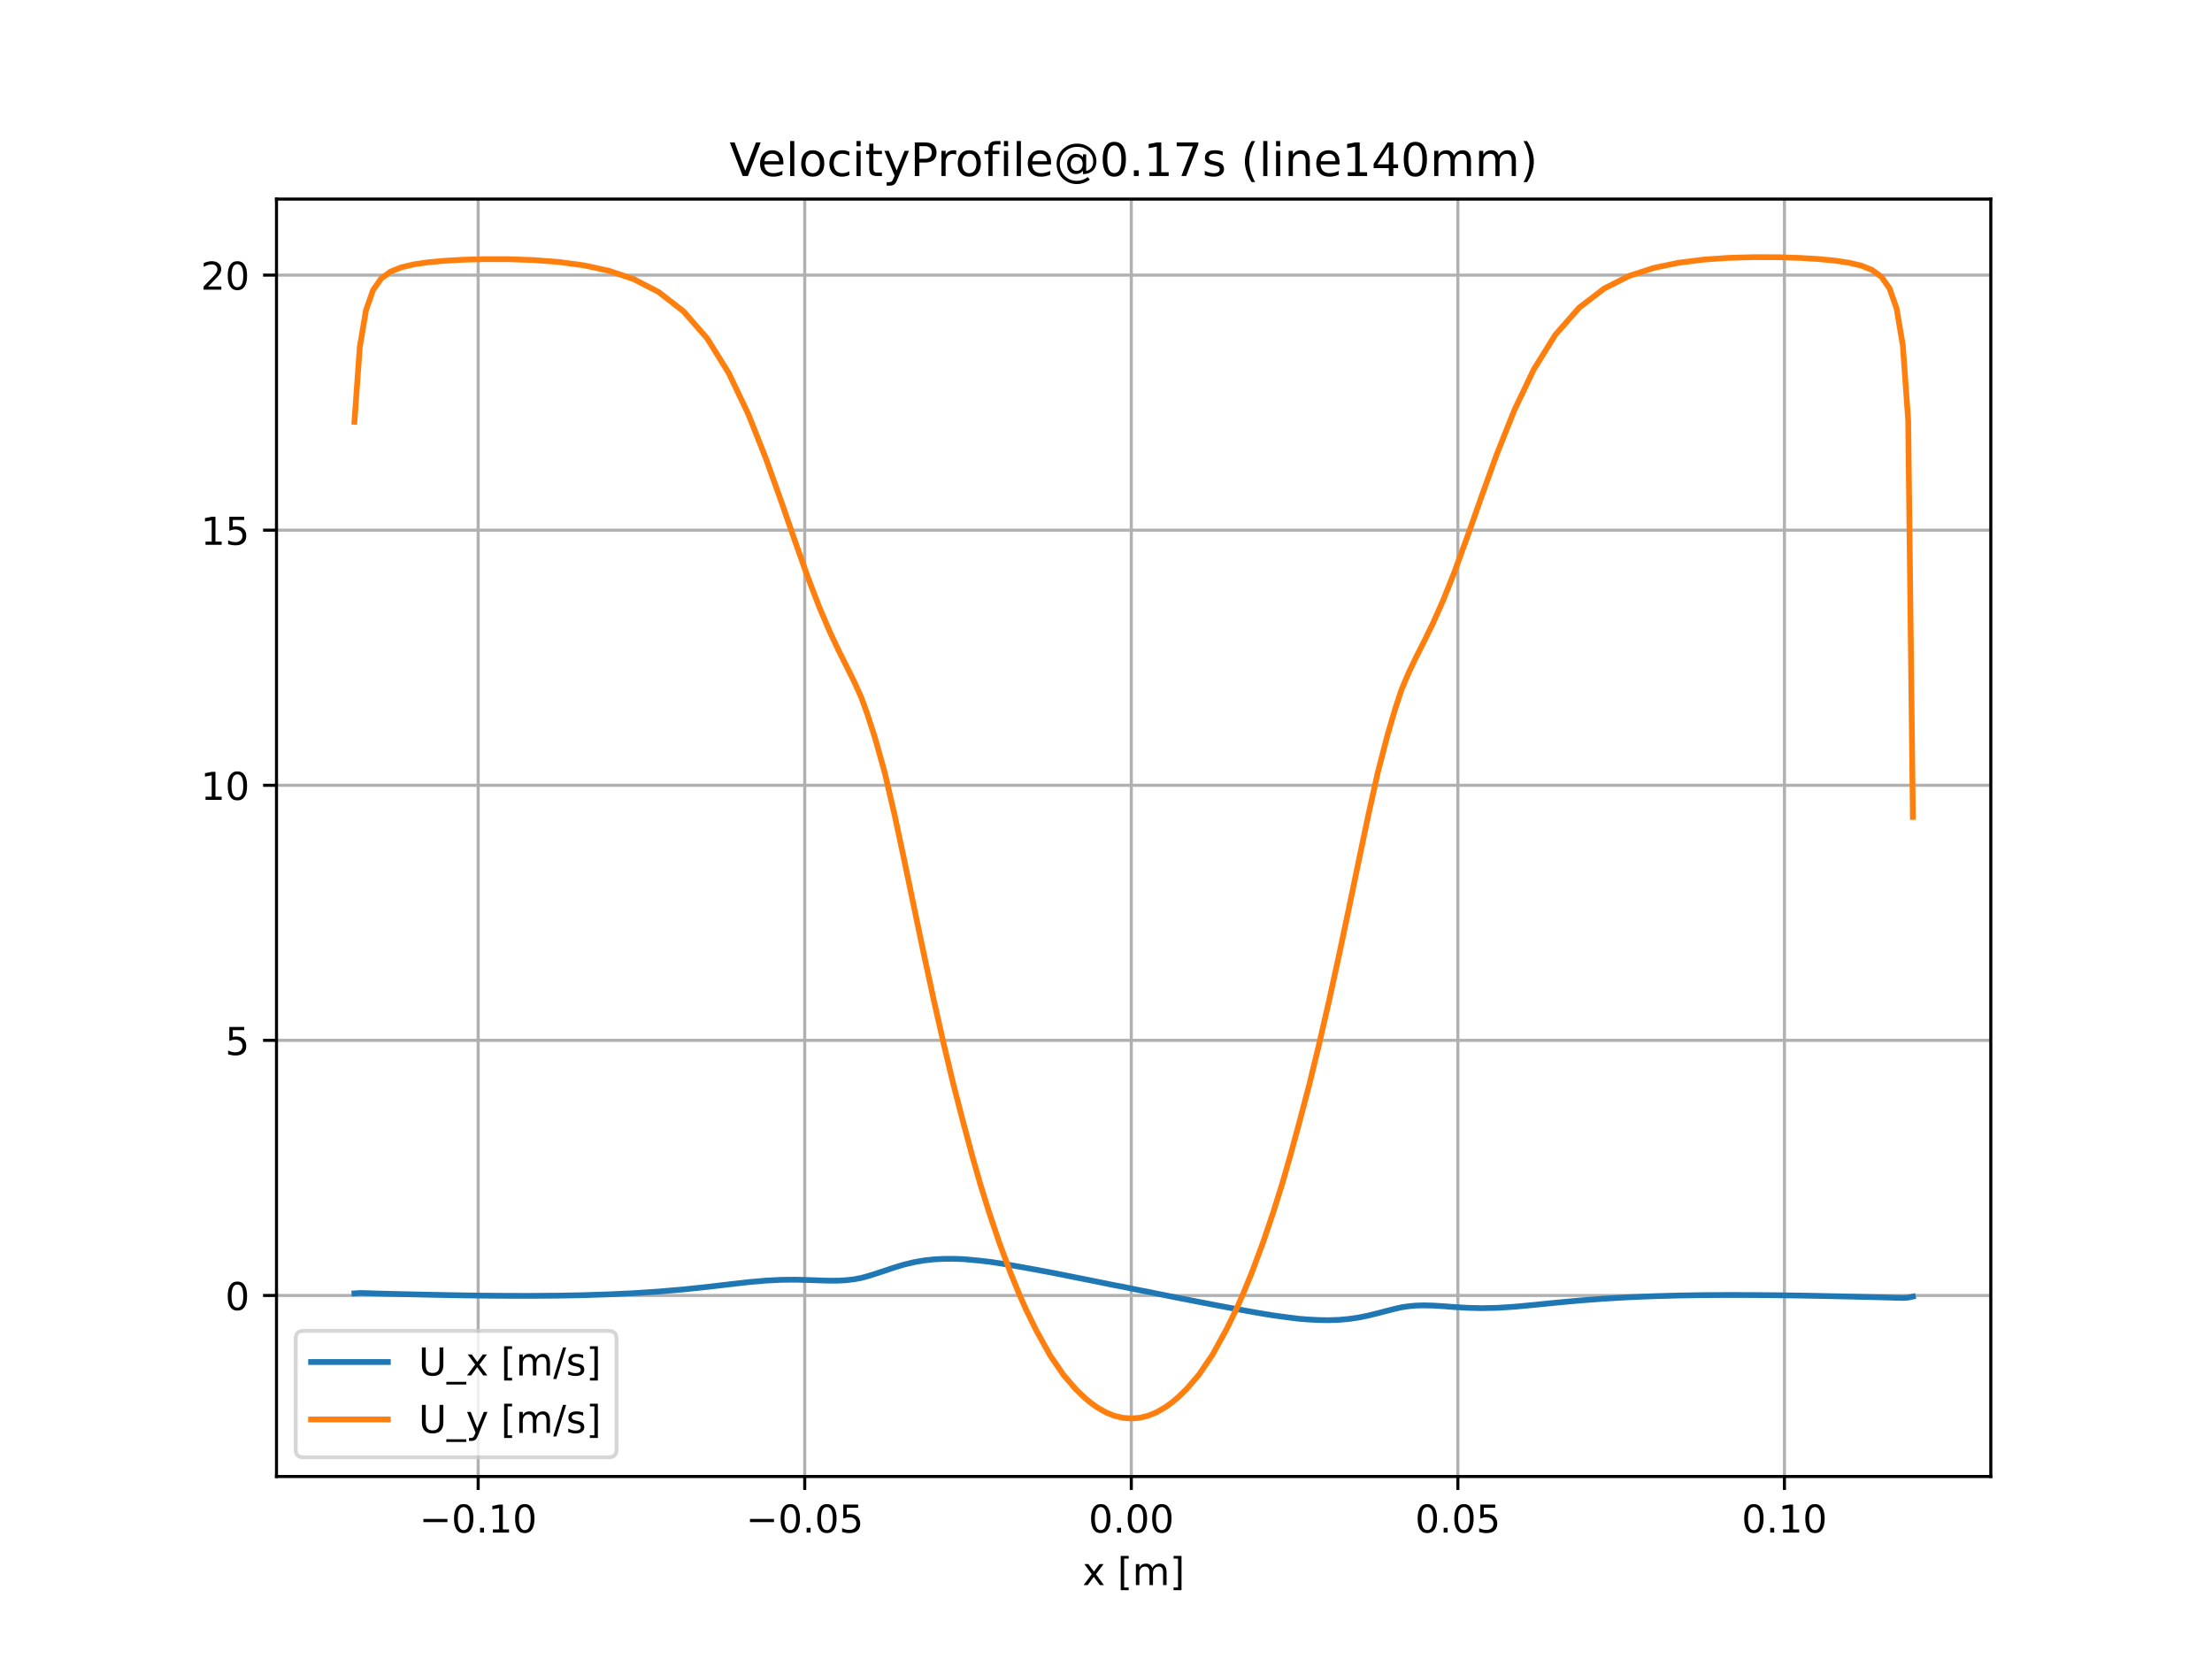
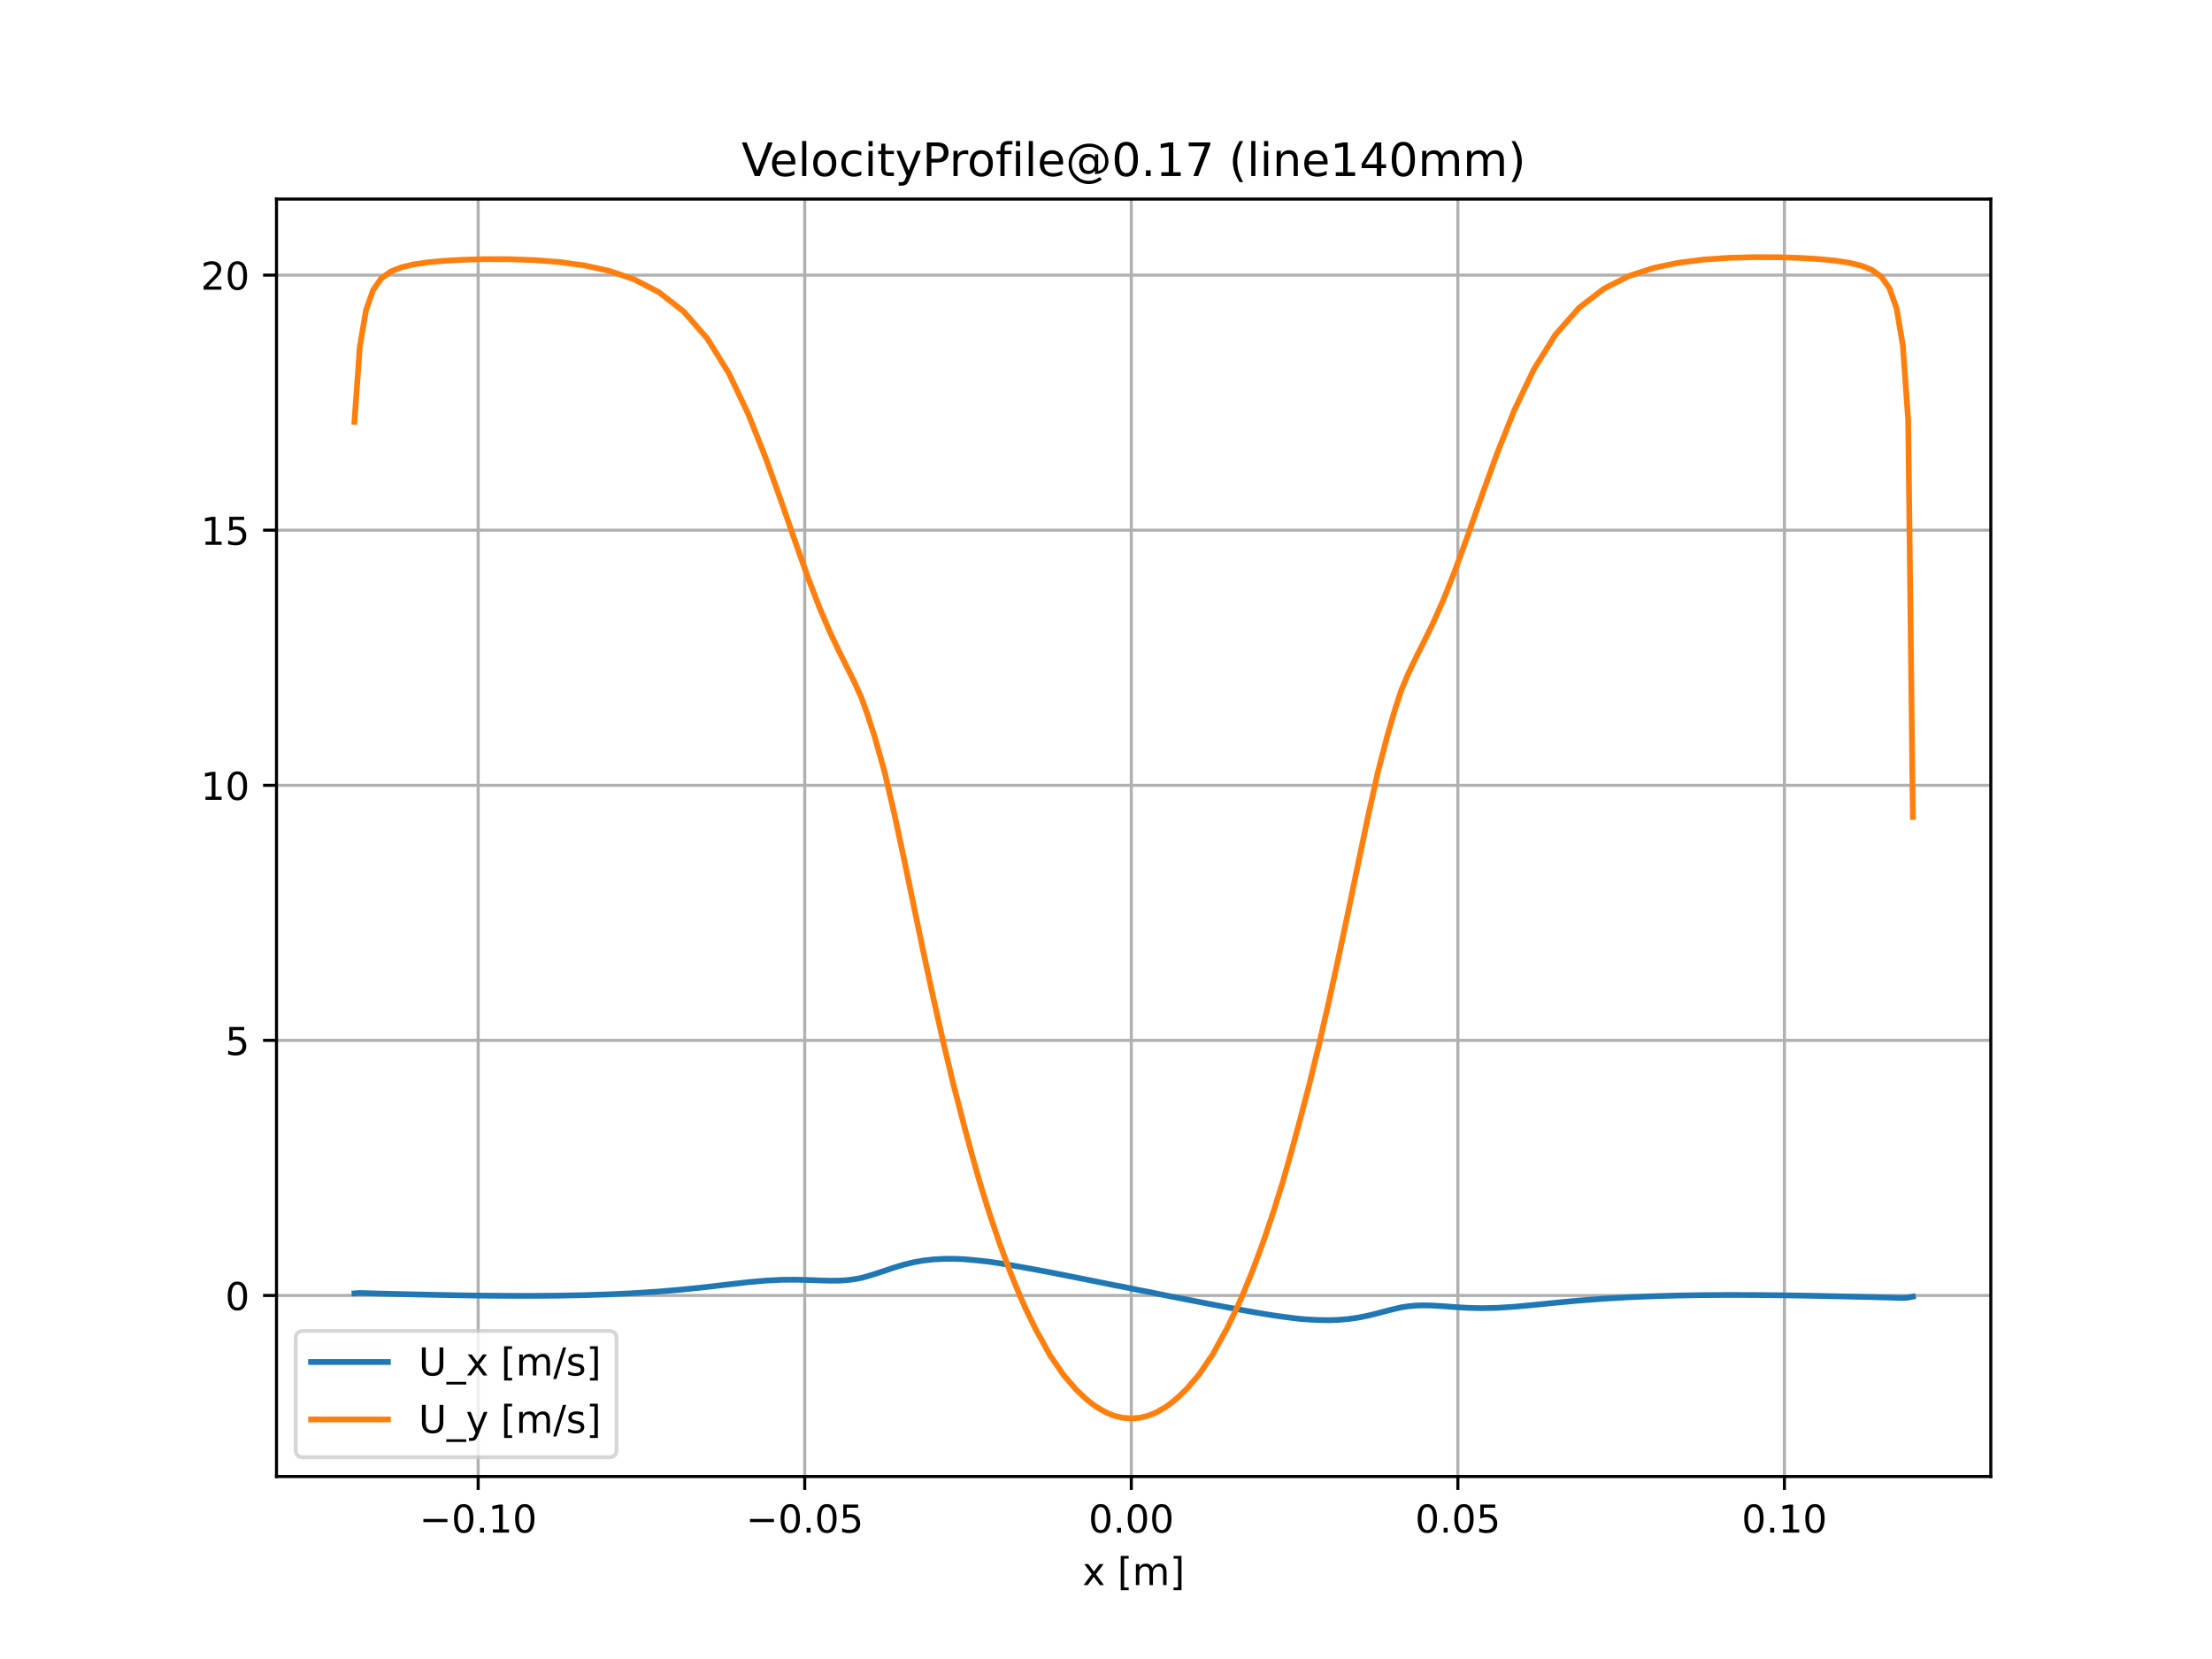
<svg xmlns="http://www.w3.org/2000/svg" xmlns:xlink="http://www.w3.org/1999/xlink" width="576pt" height="432pt" viewBox="0 0 576 432" version="1.1">
  <defs>
    <style type="text/css">*{stroke-linejoin: round; stroke-linecap: butt}</style>
  </defs>
  <g id="figure_1">
    <g id="patch_1">
      <path d="M 0 432  L 576 432  L 576 0  L 0 0  z " style="fill: #ffffff" />
    </g>
    <g id="axes_1">
      <g id="patch_2">
        <path d="M 72 384.48  L 518.4 384.48  L 518.4 51.84  L 72 51.84  z " style="fill: #ffffff" />
      </g>
      <g id="matplotlib.axis_1">
        <g id="xtick_1">
          <g id="line2d_1">
-             <path d="M 124.513 384.48  L 124.513 51.84  " clip-path="url(#p15e81d3654)" style="fill: none; stroke: #b0b0b0; stroke-width: 0.8; stroke-linecap: square" />
+             <path d="M 124.513 384.48  L 124.513 51.84  " clip-path="url(#p9b0227e7c5)" style="fill: none; stroke: #b0b0b0; stroke-width: 0.8; stroke-linecap: square" />
          </g>
          <g id="line2d_2">
            <defs>
-               <path id="m704de24eea" d="M 0 0  L 0 3.5  " style="stroke: #000000; stroke-width: 0.8" />
+               <path id="me07a067a09" d="M 0 0  L 0 3.5  " style="stroke: #000000; stroke-width: 0.8" />
            </defs>
            <g>
-               <use xlink:href="#m704de24eea" x="124.513" y="384.48" style="stroke: #000000; stroke-width: 0.8" />
+               <use xlink:href="#me07a067a09" x="124.513" y="384.48" style="stroke: #000000; stroke-width: 0.8" />
            </g>
          </g>
          <g id="text_1">
            <g transform="translate(109.1907 399.0784) scale(0.1 -0.1)">
              <defs>
                <path id="DejaVuSans-2212" d="M 678 2272  L 4684 2272  L 4684 1741  L 678 1741  L 678 2272  z " transform="scale(0.015625)" />
                <path id="DejaVuSans-30" d="M 2034 4250  Q 1547 4250 1301 3770  Q 1056 3291 1056 2328  Q 1056 1369 1301 889  Q 1547 409 2034 409  Q 2525 409 2770 889  Q 3016 1369 3016 2328  Q 3016 3291 2770 3770  Q 2525 4250 2034 4250  z M 2034 4750  Q 2819 4750 3233 4129  Q 3647 3509 3647 2328  Q 3647 1150 3233 529  Q 2819 -91 2034 -91  Q 1250 -91 836 529  Q 422 1150 422 2328  Q 422 3509 836 4129  Q 1250 4750 2034 4750  z " transform="scale(0.015625)" />
                <path id="DejaVuSans-2e" d="M 684 794  L 1344 794  L 1344 0  L 684 0  L 684 794  z " transform="scale(0.015625)" />
                <path id="DejaVuSans-31" d="M 794 531  L 1825 531  L 1825 4091  L 703 3866  L 703 4441  L 1819 4666  L 2450 4666  L 2450 531  L 3481 531  L 3481 0  L 794 0  L 794 531  z " transform="scale(0.015625)" />
              </defs>
              <use xlink:href="#DejaVuSans-2212" />
              <use xlink:href="#DejaVuSans-30" x="83.789" />
              <use xlink:href="#DejaVuSans-2e" x="147.412" />
              <use xlink:href="#DejaVuSans-31" x="179.199" />
              <use xlink:href="#DejaVuSans-30" x="242.822" />
            </g>
          </g>
        </g>
        <g id="xtick_2">
          <g id="line2d_3">
-             <path d="M 209.551 384.48  L 209.551 51.84  " clip-path="url(#p15e81d3654)" style="fill: none; stroke: #b0b0b0; stroke-width: 0.8; stroke-linecap: square" />
+             <path d="M 209.551 384.48  L 209.551 51.84  " clip-path="url(#p9b0227e7c5)" style="fill: none; stroke: #b0b0b0; stroke-width: 0.8; stroke-linecap: square" />
          </g>
          <g id="line2d_4">
            <g>
-               <use xlink:href="#m704de24eea" x="209.551" y="384.48" style="stroke: #000000; stroke-width: 0.8" />
+               <use xlink:href="#me07a067a09" x="209.551" y="384.48" style="stroke: #000000; stroke-width: 0.8" />
            </g>
          </g>
          <g id="text_2">
            <g transform="translate(194.2283 399.0784) scale(0.1 -0.1)">
              <defs>
                <path id="DejaVuSans-35" d="M 691 4666  L 3169 4666  L 3169 4134  L 1269 4134  L 1269 2991  Q 1406 3038 1543 3061  Q 1681 3084 1819 3084  Q 2600 3084 3056 2656  Q 3513 2228 3513 1497  Q 3513 744 3044 326  Q 2575 -91 1722 -91  Q 1428 -91 1123 -41  Q 819 9 494 109  L 494 744  Q 775 591 1075 516  Q 1375 441 1709 441  Q 2250 441 2565 725  Q 2881 1009 2881 1497  Q 2881 1984 2565 2268  Q 2250 2553 1709 2553  Q 1456 2553 1204 2497  Q 953 2441 691 2322  L 691 4666  z " transform="scale(0.015625)" />
              </defs>
              <use xlink:href="#DejaVuSans-2212" />
              <use xlink:href="#DejaVuSans-30" x="83.789" />
              <use xlink:href="#DejaVuSans-2e" x="147.412" />
              <use xlink:href="#DejaVuSans-30" x="179.199" />
              <use xlink:href="#DejaVuSans-35" x="242.822" />
            </g>
          </g>
        </g>
        <g id="xtick_3">
          <g id="line2d_5">
-             <path d="M 294.589 384.48  L 294.589 51.84  " clip-path="url(#p15e81d3654)" style="fill: none; stroke: #b0b0b0; stroke-width: 0.8; stroke-linecap: square" />
+             <path d="M 294.589 384.48  L 294.589 51.84  " clip-path="url(#p9b0227e7c5)" style="fill: none; stroke: #b0b0b0; stroke-width: 0.8; stroke-linecap: square" />
          </g>
          <g id="line2d_6">
            <g>
-               <use xlink:href="#m704de24eea" x="294.589" y="384.48" style="stroke: #000000; stroke-width: 0.8" />
+               <use xlink:href="#me07a067a09" x="294.589" y="384.48" style="stroke: #000000; stroke-width: 0.8" />
            </g>
          </g>
          <g id="text_3">
            <g transform="translate(283.4558 399.0784) scale(0.1 -0.1)">
              <use xlink:href="#DejaVuSans-30" />
              <use xlink:href="#DejaVuSans-2e" x="63.623" />
              <use xlink:href="#DejaVuSans-30" x="95.41" />
              <use xlink:href="#DejaVuSans-30" x="159.033" />
            </g>
          </g>
        </g>
        <g id="xtick_4">
          <g id="line2d_7">
-             <path d="M 379.626 384.48  L 379.626 51.84  " clip-path="url(#p15e81d3654)" style="fill: none; stroke: #b0b0b0; stroke-width: 0.8; stroke-linecap: square" />
+             <path d="M 379.626 384.48  L 379.626 51.84  " clip-path="url(#p9b0227e7c5)" style="fill: none; stroke: #b0b0b0; stroke-width: 0.8; stroke-linecap: square" />
          </g>
          <g id="line2d_8">
            <g>
-               <use xlink:href="#m704de24eea" x="379.626" y="384.48" style="stroke: #000000; stroke-width: 0.8" />
+               <use xlink:href="#me07a067a09" x="379.626" y="384.48" style="stroke: #000000; stroke-width: 0.8" />
            </g>
          </g>
          <g id="text_4">
            <g transform="translate(368.4934 399.0784) scale(0.1 -0.1)">
              <use xlink:href="#DejaVuSans-30" />
              <use xlink:href="#DejaVuSans-2e" x="63.623" />
              <use xlink:href="#DejaVuSans-30" x="95.41" />
              <use xlink:href="#DejaVuSans-35" x="159.033" />
            </g>
          </g>
        </g>
        <g id="xtick_5">
          <g id="line2d_9">
-             <path d="M 464.664 384.48  L 464.664 51.84  " clip-path="url(#p15e81d3654)" style="fill: none; stroke: #b0b0b0; stroke-width: 0.8; stroke-linecap: square" />
+             <path d="M 464.664 384.48  L 464.664 51.84  " clip-path="url(#p9b0227e7c5)" style="fill: none; stroke: #b0b0b0; stroke-width: 0.8; stroke-linecap: square" />
          </g>
          <g id="line2d_10">
            <g>
-               <use xlink:href="#m704de24eea" x="464.664" y="384.48" style="stroke: #000000; stroke-width: 0.8" />
+               <use xlink:href="#me07a067a09" x="464.664" y="384.48" style="stroke: #000000; stroke-width: 0.8" />
            </g>
          </g>
          <g id="text_5">
            <g transform="translate(453.531 399.0784) scale(0.1 -0.1)">
              <use xlink:href="#DejaVuSans-30" />
              <use xlink:href="#DejaVuSans-2e" x="63.623" />
              <use xlink:href="#DejaVuSans-31" x="95.41" />
              <use xlink:href="#DejaVuSans-30" x="159.033" />
            </g>
          </g>
        </g>
        <g id="text_6">
          <g transform="translate(281.8797 412.7566) scale(0.1 -0.1)">
            <defs>
              <path id="DejaVuSans-78" d="M 3513 3500  L 2247 1797  L 3578 0  L 2900 0  L 1881 1375  L 863 0  L 184 0  L 1544 1831  L 300 3500  L 978 3500  L 1906 2253  L 2834 3500  L 3513 3500  z " transform="scale(0.015625)" />
              <path id="DejaVuSans-20" transform="scale(0.015625)" />
              <path id="DejaVuSans-5b" d="M 550 4863  L 1875 4863  L 1875 4416  L 1125 4416  L 1125 -397  L 1875 -397  L 1875 -844  L 550 -844  L 550 4863  z " transform="scale(0.015625)" />
              <path id="DejaVuSans-6d" d="M 3328 2828  Q 3544 3216 3844 3400  Q 4144 3584 4550 3584  Q 5097 3584 5394 3201  Q 5691 2819 5691 2113  L 5691 0  L 5113 0  L 5113 2094  Q 5113 2597 4934 2840  Q 4756 3084 4391 3084  Q 3944 3084 3684 2787  Q 3425 2491 3425 1978  L 3425 0  L 2847 0  L 2847 2094  Q 2847 2600 2669 2842  Q 2491 3084 2119 3084  Q 1678 3084 1418 2786  Q 1159 2488 1159 1978  L 1159 0  L 581 0  L 581 3500  L 1159 3500  L 1159 2956  Q 1356 3278 1631 3431  Q 1906 3584 2284 3584  Q 2666 3584 2933 3390  Q 3200 3197 3328 2828  z " transform="scale(0.015625)" />
              <path id="DejaVuSans-5d" d="M 1947 4863  L 1947 -844  L 622 -844  L 622 -397  L 1369 -397  L 1369 4416  L 622 4416  L 622 4863  L 1947 4863  z " transform="scale(0.015625)" />
            </defs>
            <use xlink:href="#DejaVuSans-78" />
            <use xlink:href="#DejaVuSans-20" x="59.18" />
            <use xlink:href="#DejaVuSans-5b" x="90.967" />
            <use xlink:href="#DejaVuSans-6d" x="129.98" />
            <use xlink:href="#DejaVuSans-5d" x="227.393" />
          </g>
        </g>
      </g>
      <g id="matplotlib.axis_2">
        <g id="ytick_1">
          <g id="line2d_11">
-             <path d="M 72 337.335  L 518.4 337.335  " clip-path="url(#p15e81d3654)" style="fill: none; stroke: #b0b0b0; stroke-width: 0.8; stroke-linecap: square" />
+             <path d="M 72 337.335  L 518.4 337.335  " clip-path="url(#p9b0227e7c5)" style="fill: none; stroke: #b0b0b0; stroke-width: 0.8; stroke-linecap: square" />
          </g>
          <g id="line2d_12">
            <defs>
-               <path id="mb674dc8fd6" d="M 0 0  L -3.5 0  " style="stroke: #000000; stroke-width: 0.8" />
+               <path id="m9c653b5539" d="M 0 0  L -3.5 0  " style="stroke: #000000; stroke-width: 0.8" />
            </defs>
            <g>
-               <use xlink:href="#mb674dc8fd6" x="72" y="337.335" style="stroke: #000000; stroke-width: 0.8" />
+               <use xlink:href="#m9c653b5539" x="72" y="337.335" style="stroke: #000000; stroke-width: 0.8" />
            </g>
          </g>
          <g id="text_7">
            <g transform="translate(58.6375 341.1339) scale(0.1 -0.1)">
              <use xlink:href="#DejaVuSans-30" />
            </g>
          </g>
        </g>
        <g id="ytick_2">
          <g id="line2d_13">
-             <path d="M 72 270.909  L 518.4 270.909  " clip-path="url(#p15e81d3654)" style="fill: none; stroke: #b0b0b0; stroke-width: 0.8; stroke-linecap: square" />
+             <path d="M 72 270.909  L 518.4 270.909  " clip-path="url(#p9b0227e7c5)" style="fill: none; stroke: #b0b0b0; stroke-width: 0.8; stroke-linecap: square" />
          </g>
          <g id="line2d_14">
            <g>
-               <use xlink:href="#mb674dc8fd6" x="72" y="270.909" style="stroke: #000000; stroke-width: 0.8" />
+               <use xlink:href="#m9c653b5539" x="72" y="270.909" style="stroke: #000000; stroke-width: 0.8" />
            </g>
          </g>
          <g id="text_8">
            <g transform="translate(58.6375 274.7086) scale(0.1 -0.1)">
              <use xlink:href="#DejaVuSans-35" />
            </g>
          </g>
        </g>
        <g id="ytick_3">
          <g id="line2d_15">
-             <path d="M 72 204.484  L 518.4 204.484  " clip-path="url(#p15e81d3654)" style="fill: none; stroke: #b0b0b0; stroke-width: 0.8; stroke-linecap: square" />
+             <path d="M 72 204.484  L 518.4 204.484  " clip-path="url(#p9b0227e7c5)" style="fill: none; stroke: #b0b0b0; stroke-width: 0.8; stroke-linecap: square" />
          </g>
          <g id="line2d_16">
            <g>
-               <use xlink:href="#mb674dc8fd6" x="72" y="204.484" style="stroke: #000000; stroke-width: 0.8" />
+               <use xlink:href="#m9c653b5539" x="72" y="204.484" style="stroke: #000000; stroke-width: 0.8" />
            </g>
          </g>
          <g id="text_9">
            <g transform="translate(52.275 208.2834) scale(0.1 -0.1)">
              <use xlink:href="#DejaVuSans-31" />
              <use xlink:href="#DejaVuSans-30" x="63.623" />
            </g>
          </g>
        </g>
        <g id="ytick_4">
          <g id="line2d_17">
-             <path d="M 72 138.059  L 518.4 138.059  " clip-path="url(#p15e81d3654)" style="fill: none; stroke: #b0b0b0; stroke-width: 0.8; stroke-linecap: square" />
+             <path d="M 72 138.059  L 518.4 138.059  " clip-path="url(#p9b0227e7c5)" style="fill: none; stroke: #b0b0b0; stroke-width: 0.8; stroke-linecap: square" />
          </g>
          <g id="line2d_18">
            <g>
-               <use xlink:href="#mb674dc8fd6" x="72" y="138.059" style="stroke: #000000; stroke-width: 0.8" />
+               <use xlink:href="#m9c653b5539" x="72" y="138.059" style="stroke: #000000; stroke-width: 0.8" />
            </g>
          </g>
          <g id="text_10">
            <g transform="translate(52.275 141.8581) scale(0.1 -0.1)">
              <use xlink:href="#DejaVuSans-31" />
              <use xlink:href="#DejaVuSans-35" x="63.623" />
            </g>
          </g>
        </g>
        <g id="ytick_5">
          <g id="line2d_19">
-             <path d="M 72 71.634  L 518.4 71.634  " clip-path="url(#p15e81d3654)" style="fill: none; stroke: #b0b0b0; stroke-width: 0.8; stroke-linecap: square" />
+             <path d="M 72 71.634  L 518.4 71.634  " clip-path="url(#p9b0227e7c5)" style="fill: none; stroke: #b0b0b0; stroke-width: 0.8; stroke-linecap: square" />
          </g>
          <g id="line2d_20">
            <g>
-               <use xlink:href="#mb674dc8fd6" x="72" y="71.634" style="stroke: #000000; stroke-width: 0.8" />
+               <use xlink:href="#m9c653b5539" x="72" y="71.634" style="stroke: #000000; stroke-width: 0.8" />
            </g>
          </g>
          <g id="text_11">
            <g transform="translate(52.275 75.4329) scale(0.1 -0.1)">
              <defs>
                <path id="DejaVuSans-32" d="M 1228 531  L 3431 531  L 3431 0  L 469 0  L 469 531  Q 828 903 1448 1529  Q 2069 2156 2228 2338  Q 2531 2678 2651 2914  Q 2772 3150 2772 3378  Q 2772 3750 2511 3984  Q 2250 4219 1831 4219  Q 1534 4219 1204 4116  Q 875 4013 500 3803  L 500 4441  Q 881 4594 1212 4672  Q 1544 4750 1819 4750  Q 2544 4750 2975 4387  Q 3406 4025 3406 3419  Q 3406 3131 3298 2873  Q 3191 2616 2906 2266  Q 2828 2175 2409 1742  Q 1991 1309 1228 531  z " transform="scale(0.015625)" />
              </defs>
              <use xlink:href="#DejaVuSans-32" />
              <use xlink:href="#DejaVuSans-30" x="63.623" />
            </g>
          </g>
        </g>
      </g>
      <g id="line2d_21">
-         <path d="M 92.291 336.792  L 93.694 336.698  L 95.305 336.735  L 97.153 336.797  L 99.276 336.855  L 101.711 336.917  L 104.507 336.984  L 107.715 337.057  L 111.397 337.138  L 115.625 337.223  L 120.477 337.307  L 126.045 337.383  L 132.436 337.432  L 139.091 337.436  L 145.57 337.381  L 152.049 337.256  L 158.528 337.049  L 165.008 336.743  L 171.487 336.318  L 177.966 335.763  L 184.164 335.111  L 189.781 334.45  L 194.831 333.877  L 199.37 333.471  L 203.45 333.264  L 207.117 333.232  L 210.413 333.311  L 213.376 333.422  L 216.039 333.494  L 218.432 333.475  L 220.584 333.344  L 222.518 333.103  L 224.256 332.774  L 225.819 332.353  L 227.834 331.731  L 230.385 330.894  L 232.936 330.033  L 235.487 329.274  L 238.039 328.665  L 240.59 328.222  L 243.141 327.94  L 245.692 327.805  L 248.243 327.788  L 250.794 327.876  L 253.091 328.08  L 255.24 328.285  L 257.609 328.552  L 260.222 328.941  L 263.105 329.427  L 265.493 329.851  L 267.16 330.152  L 269.79 330.627  L 273.475 331.315  L 276.994 332.011  L 280.179 332.65  L 282.489 333.11  L 283.858 333.384  L 285.671 333.748  L 288.033 334.224  L 290.171 334.662  L 292.321 335.054  L 294.589 335.524  L 296.856 335.988  L 299.012 336.386  L 301.16 336.835  L 303.529 337.314  L 305.332 337.674  L 306.703 337.944  L 309.025 338.395  L 312.204 339.01  L 315.71 339.689  L 319.396 340.393  L 322.025 340.875  L 323.697 341.182  L 326.099 341.614  L 328.982 342.111  L 331.592 342.528  L 333.954 342.859  L 336.092 343.139  L 338.383 343.417  L 340.934 343.614  L 343.485 343.738  L 346.036 343.773  L 348.587 343.688  L 351.139 343.468  L 353.69 343.1  L 356.241 342.586  L 358.792 341.951  L 361.343 341.292  L 363.358 340.78  L 364.921 340.427  L 366.659 340.157  L 368.593 339.975  L 370.745 339.909  L 373.138 339.968  L 375.801 340.133  L 378.764 340.352  L 382.06 340.551  L 385.727 340.643  L 389.807 340.56  L 394.346 340.271  L 399.396 339.804  L 405.013 339.235  L 411.212 338.661  L 417.691 338.17  L 424.17 337.795  L 430.649 337.527  L 437.128 337.35  L 443.607 337.249  L 450.086 337.211  L 456.742 337.228  L 463.133 337.284  L 468.701 337.365  L 473.554 337.452  L 477.782 337.539  L 481.464 337.62  L 484.673 337.695  L 487.467 337.762  L 489.903 337.824  L 492.026 337.882  L 493.874 337.943  L 495.485 337.979  L 496.888 337.883  L 498.109 337.623  " clip-path="url(#p15e81d3654)" style="fill: none; stroke: #1f77b4; stroke-width: 1.5; stroke-linecap: square" />
+         <path d="M 92.291 336.792  L 93.694 336.698  L 95.305 336.735  L 97.153 336.797  L 99.276 336.855  L 101.711 336.917  L 104.507 336.984  L 107.715 337.057  L 111.397 337.138  L 115.625 337.223  L 120.477 337.307  L 126.045 337.383  L 132.436 337.432  L 139.091 337.436  L 145.57 337.381  L 152.049 337.256  L 158.528 337.049  L 165.008 336.743  L 171.487 336.318  L 177.966 335.763  L 184.164 335.111  L 189.781 334.45  L 194.831 333.877  L 199.37 333.471  L 203.45 333.264  L 207.117 333.232  L 210.413 333.311  L 213.376 333.422  L 216.039 333.494  L 218.432 333.475  L 220.584 333.344  L 222.518 333.103  L 224.256 332.774  L 225.819 332.353  L 227.834 331.731  L 230.385 330.894  L 232.936 330.033  L 235.487 329.274  L 238.039 328.665  L 240.59 328.222  L 243.141 327.94  L 245.692 327.805  L 248.243 327.788  L 250.794 327.876  L 253.091 328.08  L 255.24 328.285  L 257.609 328.552  L 260.222 328.941  L 263.105 329.427  L 265.493 329.851  L 267.16 330.152  L 269.79 330.627  L 273.475 331.315  L 276.994 332.011  L 280.179 332.65  L 282.489 333.11  L 283.858 333.384  L 285.671 333.748  L 288.033 334.224  L 290.171 334.662  L 292.321 335.054  L 294.589 335.524  L 296.856 335.988  L 299.012 336.386  L 301.16 336.835  L 303.529 337.314  L 305.332 337.674  L 306.703 337.944  L 309.025 338.395  L 312.204 339.01  L 315.71 339.689  L 319.396 340.393  L 322.025 340.875  L 323.697 341.182  L 326.099 341.614  L 328.982 342.111  L 331.592 342.528  L 333.954 342.859  L 336.092 343.139  L 338.383 343.417  L 340.934 343.614  L 343.485 343.738  L 346.036 343.773  L 348.587 343.688  L 351.139 343.468  L 353.69 343.1  L 356.241 342.586  L 358.792 341.951  L 361.343 341.292  L 363.358 340.78  L 364.921 340.427  L 366.659 340.157  L 368.593 339.975  L 370.745 339.909  L 373.138 339.968  L 375.801 340.133  L 378.764 340.352  L 382.06 340.551  L 385.727 340.643  L 389.807 340.56  L 394.346 340.271  L 399.396 339.804  L 405.013 339.235  L 411.212 338.661  L 417.691 338.17  L 424.17 337.795  L 430.649 337.527  L 437.128 337.35  L 443.607 337.249  L 450.086 337.211  L 456.742 337.228  L 463.133 337.284  L 468.701 337.365  L 473.554 337.452  L 477.782 337.539  L 481.464 337.62  L 484.673 337.695  L 487.467 337.762  L 489.903 337.824  L 492.026 337.882  L 493.874 337.943  L 495.485 337.979  L 496.888 337.883  L 498.109 337.623  " clip-path="url(#p9b0227e7c5)" style="fill: none; stroke: #1f77b4; stroke-width: 1.5; stroke-linecap: square" />
      </g>
      <g id="line2d_22">
-         <path d="M 92.291 109.845  L 93.694 90.324  L 95.305 80.788  L 97.153 75.526  L 99.276 72.509  L 101.711 70.729  L 104.507 69.61  L 107.715 68.853  L 111.397 68.311  L 115.625 67.917  L 120.477 67.64  L 126.045 67.483  L 132.436 67.495  L 139.091 67.725  L 145.57 68.223  L 152.049 69.095  L 158.528 70.499  L 165.008 72.683  L 171.487 76.027  L 177.966 81.057  L 184.164 88.139  L 189.781 97.182  L 194.831 107.78  L 199.37 119.214  L 203.45 130.609  L 207.117 141.194  L 210.413 150.455  L 213.376 158.175  L 216.039 164.427  L 218.432 169.498  L 220.584 173.788  L 222.518 177.702  L 224.256 181.55  L 225.819 185.845  L 227.834 192.076  L 230.385 201.176  L 232.936 212.149  L 235.487 224.082  L 238.039 236.363  L 240.59 248.549  L 243.141 260.36  L 245.692 271.637  L 248.243 282.299  L 250.794 292.138  L 253.091 300.692  L 255.24 308.255  L 257.609 315.851  L 260.222 323.598  L 263.105 331.354  L 265.493 337.189  L 267.16 340.955  L 269.79 346.323  L 273.475 352.986  L 276.994 358.107  L 280.179 361.793  L 282.489 364.004  L 283.858 365.152  L 285.671 366.462  L 288.033 367.81  L 290.171 368.668  L 292.321 369.187  L 294.589 369.36  L 296.856 369.174  L 299.012 368.637  L 301.16 367.758  L 303.529 366.386  L 305.332 365.069  L 306.703 363.907  L 309.025 361.664  L 312.204 357.953  L 315.71 352.814  L 319.396 346.11  L 322.025 340.722  L 323.697 336.931  L 326.099 331.047  L 328.982 323.282  L 331.592 315.563  L 333.954 308.029  L 336.092 300.562  L 338.383 292.131  L 340.934 282.432  L 343.485 271.931  L 346.036 260.822  L 348.587 249.163  L 351.139 237.069  L 353.69 224.752  L 356.241 212.576  L 358.792 201.09  L 361.343 191.283  L 363.358 184.42  L 364.921 179.677  L 366.659 175.523  L 368.593 171.462  L 370.745 167.197  L 373.138 162.299  L 375.801 156.31  L 378.764 148.873  L 382.06 139.86  L 385.727 129.456  L 389.807 118.167  L 394.346 106.782  L 399.396 96.2  L 405.013 87.173  L 411.212 80.127  L 417.691 75.152  L 424.17 71.873  L 430.649 69.755  L 437.128 68.413  L 443.607 67.598  L 450.086 67.147  L 456.742 66.96  L 463.133 66.983  L 468.701 67.162  L 473.554 67.454  L 477.782 67.861  L 481.464 68.409  L 484.673 69.171  L 487.467 70.292  L 489.903 72.072  L 492.026 75.086  L 493.874 80.343  L 495.485 89.882  L 496.888 109.427  L 498.109 212.736  " clip-path="url(#p15e81d3654)" style="fill: none; stroke: #ff7f0e; stroke-width: 1.5; stroke-linecap: square" />
+         <path d="M 92.291 109.845  L 93.694 90.324  L 95.305 80.788  L 97.153 75.526  L 99.276 72.509  L 101.711 70.729  L 104.507 69.61  L 107.715 68.853  L 111.397 68.311  L 115.625 67.917  L 120.477 67.64  L 126.045 67.483  L 132.436 67.495  L 139.091 67.725  L 145.57 68.223  L 152.049 69.095  L 158.528 70.499  L 165.008 72.683  L 171.487 76.027  L 177.966 81.057  L 184.164 88.139  L 189.781 97.182  L 194.831 107.78  L 199.37 119.214  L 203.45 130.609  L 207.117 141.194  L 210.413 150.455  L 213.376 158.175  L 216.039 164.427  L 218.432 169.498  L 220.584 173.788  L 222.518 177.702  L 224.256 181.55  L 225.819 185.845  L 227.834 192.076  L 230.385 201.176  L 232.936 212.149  L 235.487 224.082  L 238.039 236.363  L 240.59 248.549  L 243.141 260.36  L 245.692 271.637  L 248.243 282.299  L 250.794 292.138  L 253.091 300.692  L 255.24 308.255  L 257.609 315.851  L 260.222 323.598  L 263.105 331.354  L 265.493 337.189  L 267.16 340.955  L 269.79 346.323  L 273.475 352.986  L 276.994 358.107  L 280.179 361.793  L 282.489 364.004  L 283.858 365.152  L 285.671 366.462  L 288.033 367.81  L 290.171 368.668  L 292.321 369.187  L 294.589 369.36  L 296.856 369.174  L 299.012 368.637  L 301.16 367.758  L 303.529 366.386  L 305.332 365.069  L 306.703 363.907  L 309.025 361.664  L 312.204 357.953  L 315.71 352.814  L 319.396 346.11  L 322.025 340.722  L 323.697 336.931  L 326.099 331.047  L 328.982 323.282  L 331.592 315.563  L 333.954 308.029  L 336.092 300.562  L 338.383 292.131  L 340.934 282.432  L 343.485 271.931  L 346.036 260.822  L 348.587 249.163  L 351.139 237.069  L 353.69 224.752  L 356.241 212.576  L 358.792 201.09  L 361.343 191.283  L 363.358 184.42  L 364.921 179.677  L 366.659 175.523  L 368.593 171.462  L 370.745 167.197  L 373.138 162.299  L 375.801 156.31  L 378.764 148.873  L 382.06 139.86  L 385.727 129.456  L 389.807 118.167  L 394.346 106.782  L 399.396 96.2  L 405.013 87.173  L 411.212 80.127  L 417.691 75.152  L 424.17 71.873  L 430.649 69.755  L 437.128 68.413  L 443.607 67.598  L 450.086 67.147  L 456.742 66.96  L 463.133 66.983  L 468.701 67.162  L 473.554 67.454  L 477.782 67.861  L 481.464 68.409  L 484.673 69.171  L 487.467 70.292  L 489.903 72.072  L 492.026 75.086  L 493.874 80.343  L 495.485 89.882  L 496.888 109.427  L 498.109 212.736  " clip-path="url(#p9b0227e7c5)" style="fill: none; stroke: #ff7f0e; stroke-width: 1.5; stroke-linecap: square" />
      </g>
      <g id="patch_3">
        <path d="M 72 384.48  L 72 51.84  " style="fill: none; stroke: #000000; stroke-width: 0.8; stroke-linejoin: miter; stroke-linecap: square" />
      </g>
      <g id="patch_4">
        <path d="M 518.4 384.48  L 518.4 51.84  " style="fill: none; stroke: #000000; stroke-width: 0.8; stroke-linejoin: miter; stroke-linecap: square" />
      </g>
      <g id="patch_5">
        <path d="M 72 384.48  L 518.4 384.48  " style="fill: none; stroke: #000000; stroke-width: 0.8; stroke-linejoin: miter; stroke-linecap: square" />
      </g>
      <g id="patch_6">
        <path d="M 72 51.84  L 518.4 51.84  " style="fill: none; stroke: #000000; stroke-width: 0.8; stroke-linejoin: miter; stroke-linecap: square" />
      </g>
      <g id="text_12">
-         <g transform="translate(189.9647 45.84) scale(0.12 -0.12)">
+         <g transform="translate(193.0903 45.84) scale(0.12 -0.12)">
          <defs>
            <path id="DejaVuSans-56" d="M 1831 0  L 50 4666  L 709 4666  L 2188 738  L 3669 4666  L 4325 4666  L 2547 0  L 1831 0  z " transform="scale(0.015625)" />
            <path id="DejaVuSans-65" d="M 3597 1894  L 3597 1613  L 953 1613  Q 991 1019 1311 708  Q 1631 397 2203 397  Q 2534 397 2845 478  Q 3156 559 3463 722  L 3463 178  Q 3153 47 2828 -22  Q 2503 -91 2169 -91  Q 1331 -91 842 396  Q 353 884 353 1716  Q 353 2575 817 3079  Q 1281 3584 2069 3584  Q 2775 3584 3186 3129  Q 3597 2675 3597 1894  z M 3022 2063  Q 3016 2534 2758 2815  Q 2500 3097 2075 3097  Q 1594 3097 1305 2825  Q 1016 2553 972 2059  L 3022 2063  z " transform="scale(0.015625)" />
            <path id="DejaVuSans-6c" d="M 603 4863  L 1178 4863  L 1178 0  L 603 0  L 603 4863  z " transform="scale(0.015625)" />
            <path id="DejaVuSans-6f" d="M 1959 3097  Q 1497 3097 1228 2736  Q 959 2375 959 1747  Q 959 1119 1226 758  Q 1494 397 1959 397  Q 2419 397 2687 759  Q 2956 1122 2956 1747  Q 2956 2369 2687 2733  Q 2419 3097 1959 3097  z M 1959 3584  Q 2709 3584 3137 3096  Q 3566 2609 3566 1747  Q 3566 888 3137 398  Q 2709 -91 1959 -91  Q 1206 -91 779 398  Q 353 888 353 1747  Q 353 2609 779 3096  Q 1206 3584 1959 3584  z " transform="scale(0.015625)" />
            <path id="DejaVuSans-63" d="M 3122 3366  L 3122 2828  Q 2878 2963 2633 3030  Q 2388 3097 2138 3097  Q 1578 3097 1268 2742  Q 959 2388 959 1747  Q 959 1106 1268 751  Q 1578 397 2138 397  Q 2388 397 2633 464  Q 2878 531 3122 666  L 3122 134  Q 2881 22 2623 -34  Q 2366 -91 2075 -91  Q 1284 -91 818 406  Q 353 903 353 1747  Q 353 2603 823 3093  Q 1294 3584 2113 3584  Q 2378 3584 2631 3529  Q 2884 3475 3122 3366  z " transform="scale(0.015625)" />
            <path id="DejaVuSans-69" d="M 603 3500  L 1178 3500  L 1178 0  L 603 0  L 603 3500  z M 603 4863  L 1178 4863  L 1178 4134  L 603 4134  L 603 4863  z " transform="scale(0.015625)" />
            <path id="DejaVuSans-74" d="M 1172 4494  L 1172 3500  L 2356 3500  L 2356 3053  L 1172 3053  L 1172 1153  Q 1172 725 1289 603  Q 1406 481 1766 481  L 2356 481  L 2356 0  L 1766 0  Q 1100 0 847 248  Q 594 497 594 1153  L 594 3053  L 172 3053  L 172 3500  L 594 3500  L 594 4494  L 1172 4494  z " transform="scale(0.015625)" />
            <path id="DejaVuSans-79" d="M 2059 -325  Q 1816 -950 1584 -1140  Q 1353 -1331 966 -1331  L 506 -1331  L 506 -850  L 844 -850  Q 1081 -850 1212 -737  Q 1344 -625 1503 -206  L 1606 56  L 191 3500  L 800 3500  L 1894 763  L 2988 3500  L 3597 3500  L 2059 -325  z " transform="scale(0.015625)" />
            <path id="DejaVuSans-50" d="M 1259 4147  L 1259 2394  L 2053 2394  Q 2494 2394 2734 2622  Q 2975 2850 2975 3272  Q 2975 3691 2734 3919  Q 2494 4147 2053 4147  L 1259 4147  z M 628 4666  L 2053 4666  Q 2838 4666 3239 4311  Q 3641 3956 3641 3272  Q 3641 2581 3239 2228  Q 2838 1875 2053 1875  L 1259 1875  L 1259 0  L 628 0  L 628 4666  z " transform="scale(0.015625)" />
            <path id="DejaVuSans-72" d="M 2631 2963  Q 2534 3019 2420 3045  Q 2306 3072 2169 3072  Q 1681 3072 1420 2755  Q 1159 2438 1159 1844  L 1159 0  L 581 0  L 581 3500  L 1159 3500  L 1159 2956  Q 1341 3275 1631 3429  Q 1922 3584 2338 3584  Q 2397 3584 2469 3576  Q 2541 3569 2628 3553  L 2631 2963  z " transform="scale(0.015625)" />
            <path id="DejaVuSans-66" d="M 2375 4863  L 2375 4384  L 1825 4384  Q 1516 4384 1395 4259  Q 1275 4134 1275 3809  L 1275 3500  L 2222 3500  L 2222 3053  L 1275 3053  L 1275 0  L 697 0  L 697 3053  L 147 3053  L 147 3500  L 697 3500  L 697 3744  Q 697 4328 969 4595  Q 1241 4863 1831 4863  L 2375 4863  z " transform="scale(0.015625)" />
            <path id="DejaVuSans-40" d="M 2381 1678  Q 2381 1231 2603 976  Q 2825 722 3213 722  Q 3597 722 3817 978  Q 4038 1234 4038 1678  Q 4038 2116 3813 2373  Q 3588 2631 3206 2631  Q 2828 2631 2604 2375  Q 2381 2119 2381 1678  z M 4084 744  Q 3897 503 3655 389  Q 3413 275 3091 275  Q 2553 275 2217 664  Q 1881 1053 1881 1678  Q 1881 2303 2218 2693  Q 2556 3084 3091 3084  Q 3413 3084 3656 2967  Q 3900 2850 4084 2613  L 4084 3022  L 4531 3022  L 4531 722  Q 4988 791 5245 1139  Q 5503 1488 5503 2041  Q 5503 2375 5404 2669  Q 5306 2963 5106 3213  Q 4781 3622 4314 3839  Q 3847 4056 3297 4056  Q 2913 4056 2559 3954  Q 2206 3853 1906 3653  Q 1416 3334 1139 2817  Q 863 2300 863 1697  Q 863 1200 1042 765  Q 1222 331 1563 0  Q 1891 -325 2322 -495  Q 2753 -666 3244 -666  Q 3647 -666 4036 -530  Q 4425 -394 4750 -141  L 5031 -488  Q 4641 -791 4180 -952  Q 3719 -1113 3244 -1113  Q 2666 -1113 2153 -908  Q 1641 -703 1241 -313  Q 841 78 631 592  Q 422 1106 422 1697  Q 422 2266 634 2781  Q 847 3297 1241 3688  Q 1644 4084 2172 4295  Q 2700 4506 3291 4506  Q 3953 4506 4520 4234  Q 5088 3963 5472 3463  Q 5706 3156 5829 2797  Q 5953 2438 5953 2053  Q 5953 1231 5456 756  Q 4959 281 4084 263  L 4084 744  z " transform="scale(0.015625)" />
            <path id="DejaVuSans-37" d="M 525 4666  L 3525 4666  L 3525 4397  L 1831 0  L 1172 0  L 2766 4134  L 525 4134  L 525 4666  z " transform="scale(0.015625)" />
-             <path id="DejaVuSans-73" d="M 2834 3397  L 2834 2853  Q 2591 2978 2328 3040  Q 2066 3103 1784 3103  Q 1356 3103 1142 2972  Q 928 2841 928 2578  Q 928 2378 1081 2264  Q 1234 2150 1697 2047  L 1894 2003  Q 2506 1872 2764 1633  Q 3022 1394 3022 966  Q 3022 478 2636 193  Q 2250 -91 1575 -91  Q 1294 -91 989 -36  Q 684 19 347 128  L 347 722  Q 666 556 975 473  Q 1284 391 1588 391  Q 1994 391 2212 530  Q 2431 669 2431 922  Q 2431 1156 2273 1281  Q 2116 1406 1581 1522  L 1381 1569  Q 847 1681 609 1914  Q 372 2147 372 2553  Q 372 3047 722 3315  Q 1072 3584 1716 3584  Q 2034 3584 2315 3537  Q 2597 3491 2834 3397  z " transform="scale(0.015625)" />
            <path id="DejaVuSans-28" d="M 1984 4856  Q 1566 4138 1362 3434  Q 1159 2731 1159 2009  Q 1159 1288 1364 580  Q 1569 -128 1984 -844  L 1484 -844  Q 1016 -109 783 600  Q 550 1309 550 2009  Q 550 2706 781 3412  Q 1013 4119 1484 4856  L 1984 4856  z " transform="scale(0.015625)" />
            <path id="DejaVuSans-6e" d="M 3513 2113  L 3513 0  L 2938 0  L 2938 2094  Q 2938 2591 2744 2837  Q 2550 3084 2163 3084  Q 1697 3084 1428 2787  Q 1159 2491 1159 1978  L 1159 0  L 581 0  L 581 3500  L 1159 3500  L 1159 2956  Q 1366 3272 1645 3428  Q 1925 3584 2291 3584  Q 2894 3584 3203 3211  Q 3513 2838 3513 2113  z " transform="scale(0.015625)" />
            <path id="DejaVuSans-34" d="M 2419 4116  L 825 1625  L 2419 1625  L 2419 4116  z M 2253 4666  L 3047 4666  L 3047 1625  L 3713 1625  L 3713 1100  L 3047 1100  L 3047 0  L 2419 0  L 2419 1100  L 313 1100  L 313 1709  L 2253 4666  z " transform="scale(0.015625)" />
            <path id="DejaVuSans-29" d="M 513 4856  L 1013 4856  Q 1481 4119 1714 3412  Q 1947 2706 1947 2009  Q 1947 1309 1714 600  Q 1481 -109 1013 -844  L 513 -844  Q 928 -128 1133 580  Q 1338 1288 1338 2009  Q 1338 2731 1133 3434  Q 928 4138 513 4856  z " transform="scale(0.015625)" />
          </defs>
          <use xlink:href="#DejaVuSans-56" />
          <use xlink:href="#DejaVuSans-65" x="60.658" />
          <use xlink:href="#DejaVuSans-6c" x="122.182" />
          <use xlink:href="#DejaVuSans-6f" x="149.965" />
          <use xlink:href="#DejaVuSans-63" x="211.146" />
          <use xlink:href="#DejaVuSans-69" x="266.127" />
          <use xlink:href="#DejaVuSans-74" x="293.91" />
          <use xlink:href="#DejaVuSans-79" x="333.119" />
          <use xlink:href="#DejaVuSans-50" x="392.299" />
          <use xlink:href="#DejaVuSans-72" x="450.852" />
          <use xlink:href="#DejaVuSans-6f" x="489.715" />
          <use xlink:href="#DejaVuSans-66" x="550.896" />
          <use xlink:href="#DejaVuSans-69" x="586.102" />
          <use xlink:href="#DejaVuSans-6c" x="613.885" />
          <use xlink:href="#DejaVuSans-65" x="641.668" />
          <use xlink:href="#DejaVuSans-40" x="703.191" />
          <use xlink:href="#DejaVuSans-30" x="803.191" />
          <use xlink:href="#DejaVuSans-2e" x="866.814" />
          <use xlink:href="#DejaVuSans-31" x="898.602" />
          <use xlink:href="#DejaVuSans-37" x="962.225" />
-           <use xlink:href="#DejaVuSans-73" x="1025.848" />
-           <use xlink:href="#DejaVuSans-20" x="1077.947" />
-           <use xlink:href="#DejaVuSans-28" x="1109.734" />
-           <use xlink:href="#DejaVuSans-6c" x="1148.748" />
-           <use xlink:href="#DejaVuSans-69" x="1176.531" />
-           <use xlink:href="#DejaVuSans-6e" x="1204.314" />
-           <use xlink:href="#DejaVuSans-65" x="1267.693" />
-           <use xlink:href="#DejaVuSans-31" x="1329.217" />
-           <use xlink:href="#DejaVuSans-34" x="1392.84" />
-           <use xlink:href="#DejaVuSans-30" x="1456.463" />
-           <use xlink:href="#DejaVuSans-6d" x="1520.086" />
-           <use xlink:href="#DejaVuSans-6d" x="1617.498" />
-           <use xlink:href="#DejaVuSans-29" x="1714.91" />
+           <use xlink:href="#DejaVuSans-20" x="1025.848" />
+           <use xlink:href="#DejaVuSans-28" x="1057.635" />
+           <use xlink:href="#DejaVuSans-6c" x="1096.648" />
+           <use xlink:href="#DejaVuSans-69" x="1124.432" />
+           <use xlink:href="#DejaVuSans-6e" x="1152.215" />
+           <use xlink:href="#DejaVuSans-65" x="1215.594" />
+           <use xlink:href="#DejaVuSans-31" x="1277.117" />
+           <use xlink:href="#DejaVuSans-34" x="1340.74" />
+           <use xlink:href="#DejaVuSans-30" x="1404.363" />
+           <use xlink:href="#DejaVuSans-6d" x="1467.986" />
+           <use xlink:href="#DejaVuSans-6d" x="1565.398" />
+           <use xlink:href="#DejaVuSans-29" x="1662.811" />
        </g>
      </g>
      <g id="legend_1">
        <g id="patch_7">
          <path d="M 79 379.48  L 158.537 379.48  Q 160.537 379.48 160.537 377.48  L 160.537 348.567  Q 160.537 346.567 158.537 346.567  L 79 346.567  Q 77 346.567 77 348.567  L 77 377.48  Q 77 379.48 79 379.48  z " style="fill: #ffffff; opacity: 0.8; stroke: #cccccc; stroke-linejoin: miter" />
        </g>
        <g id="line2d_23">
          <path d="M 81 354.666  L 91 354.666  L 101 354.666  " style="fill: none; stroke: #1f77b4; stroke-width: 1.5; stroke-linecap: square" />
        </g>
        <g id="text_13">
          <g transform="translate(109 358.1659) scale(0.1 -0.1)">
            <defs>
              <path id="DejaVuSans-55" d="M 556 4666  L 1191 4666  L 1191 1831  Q 1191 1081 1462 751  Q 1734 422 2344 422  Q 2950 422 3222 751  Q 3494 1081 3494 1831  L 3494 4666  L 4128 4666  L 4128 1753  Q 4128 841 3676 375  Q 3225 -91 2344 -91  Q 1459 -91 1007 375  Q 556 841 556 1753  L 556 4666  z " transform="scale(0.015625)" />
              <path id="DejaVuSans-5f" d="M 3263 -1063  L 3263 -1509  L -63 -1509  L -63 -1063  L 3263 -1063  z " transform="scale(0.015625)" />
              <path id="DejaVuSans-2f" d="M 1625 4666  L 2156 4666  L 531 -594  L 0 -594  L 1625 4666  z " transform="scale(0.015625)" />
+               <path id="DejaVuSans-73" d="M 2834 3397  L 2834 2853  Q 2591 2978 2328 3040  Q 2066 3103 1784 3103  Q 1356 3103 1142 2972  Q 928 2841 928 2578  Q 928 2378 1081 2264  Q 1234 2150 1697 2047  L 1894 2003  Q 2506 1872 2764 1633  Q 3022 1394 3022 966  Q 3022 478 2636 193  Q 2250 -91 1575 -91  Q 1294 -91 989 -36  Q 684 19 347 128  L 347 722  Q 666 556 975 473  Q 1284 391 1588 391  Q 1994 391 2212 530  Q 2431 669 2431 922  Q 2431 1156 2273 1281  Q 2116 1406 1581 1522  L 1381 1569  Q 847 1681 609 1914  Q 372 2147 372 2553  Q 372 3047 722 3315  Q 1072 3584 1716 3584  Q 2034 3584 2315 3537  Q 2597 3491 2834 3397  z " transform="scale(0.015625)" />
            </defs>
            <use xlink:href="#DejaVuSans-55" />
            <use xlink:href="#DejaVuSans-5f" x="73.193" />
            <use xlink:href="#DejaVuSans-78" x="123.193" />
            <use xlink:href="#DejaVuSans-20" x="182.373" />
            <use xlink:href="#DejaVuSans-5b" x="214.16" />
            <use xlink:href="#DejaVuSans-6d" x="253.174" />
            <use xlink:href="#DejaVuSans-2f" x="350.586" />
            <use xlink:href="#DejaVuSans-73" x="384.277" />
            <use xlink:href="#DejaVuSans-5d" x="436.377" />
          </g>
        </g>
        <g id="line2d_24">
          <path d="M 81 369.622  L 91 369.622  L 101 369.622  " style="fill: none; stroke: #ff7f0e; stroke-width: 1.5; stroke-linecap: square" />
        </g>
        <g id="text_14">
          <g transform="translate(109 373.1222) scale(0.1 -0.1)">
            <use xlink:href="#DejaVuSans-55" />
            <use xlink:href="#DejaVuSans-5f" x="73.193" />
            <use xlink:href="#DejaVuSans-79" x="123.193" />
            <use xlink:href="#DejaVuSans-20" x="182.373" />
            <use xlink:href="#DejaVuSans-5b" x="214.16" />
            <use xlink:href="#DejaVuSans-6d" x="253.174" />
            <use xlink:href="#DejaVuSans-2f" x="350.586" />
            <use xlink:href="#DejaVuSans-73" x="384.277" />
            <use xlink:href="#DejaVuSans-5d" x="436.377" />
          </g>
        </g>
      </g>
    </g>
  </g>
  <defs>
-     <clipPath id="p15e81d3654">
+     <clipPath id="p9b0227e7c5">
      <rect x="72" y="51.84" width="446.4" height="332.64" />
    </clipPath>
  </defs>
</svg>
